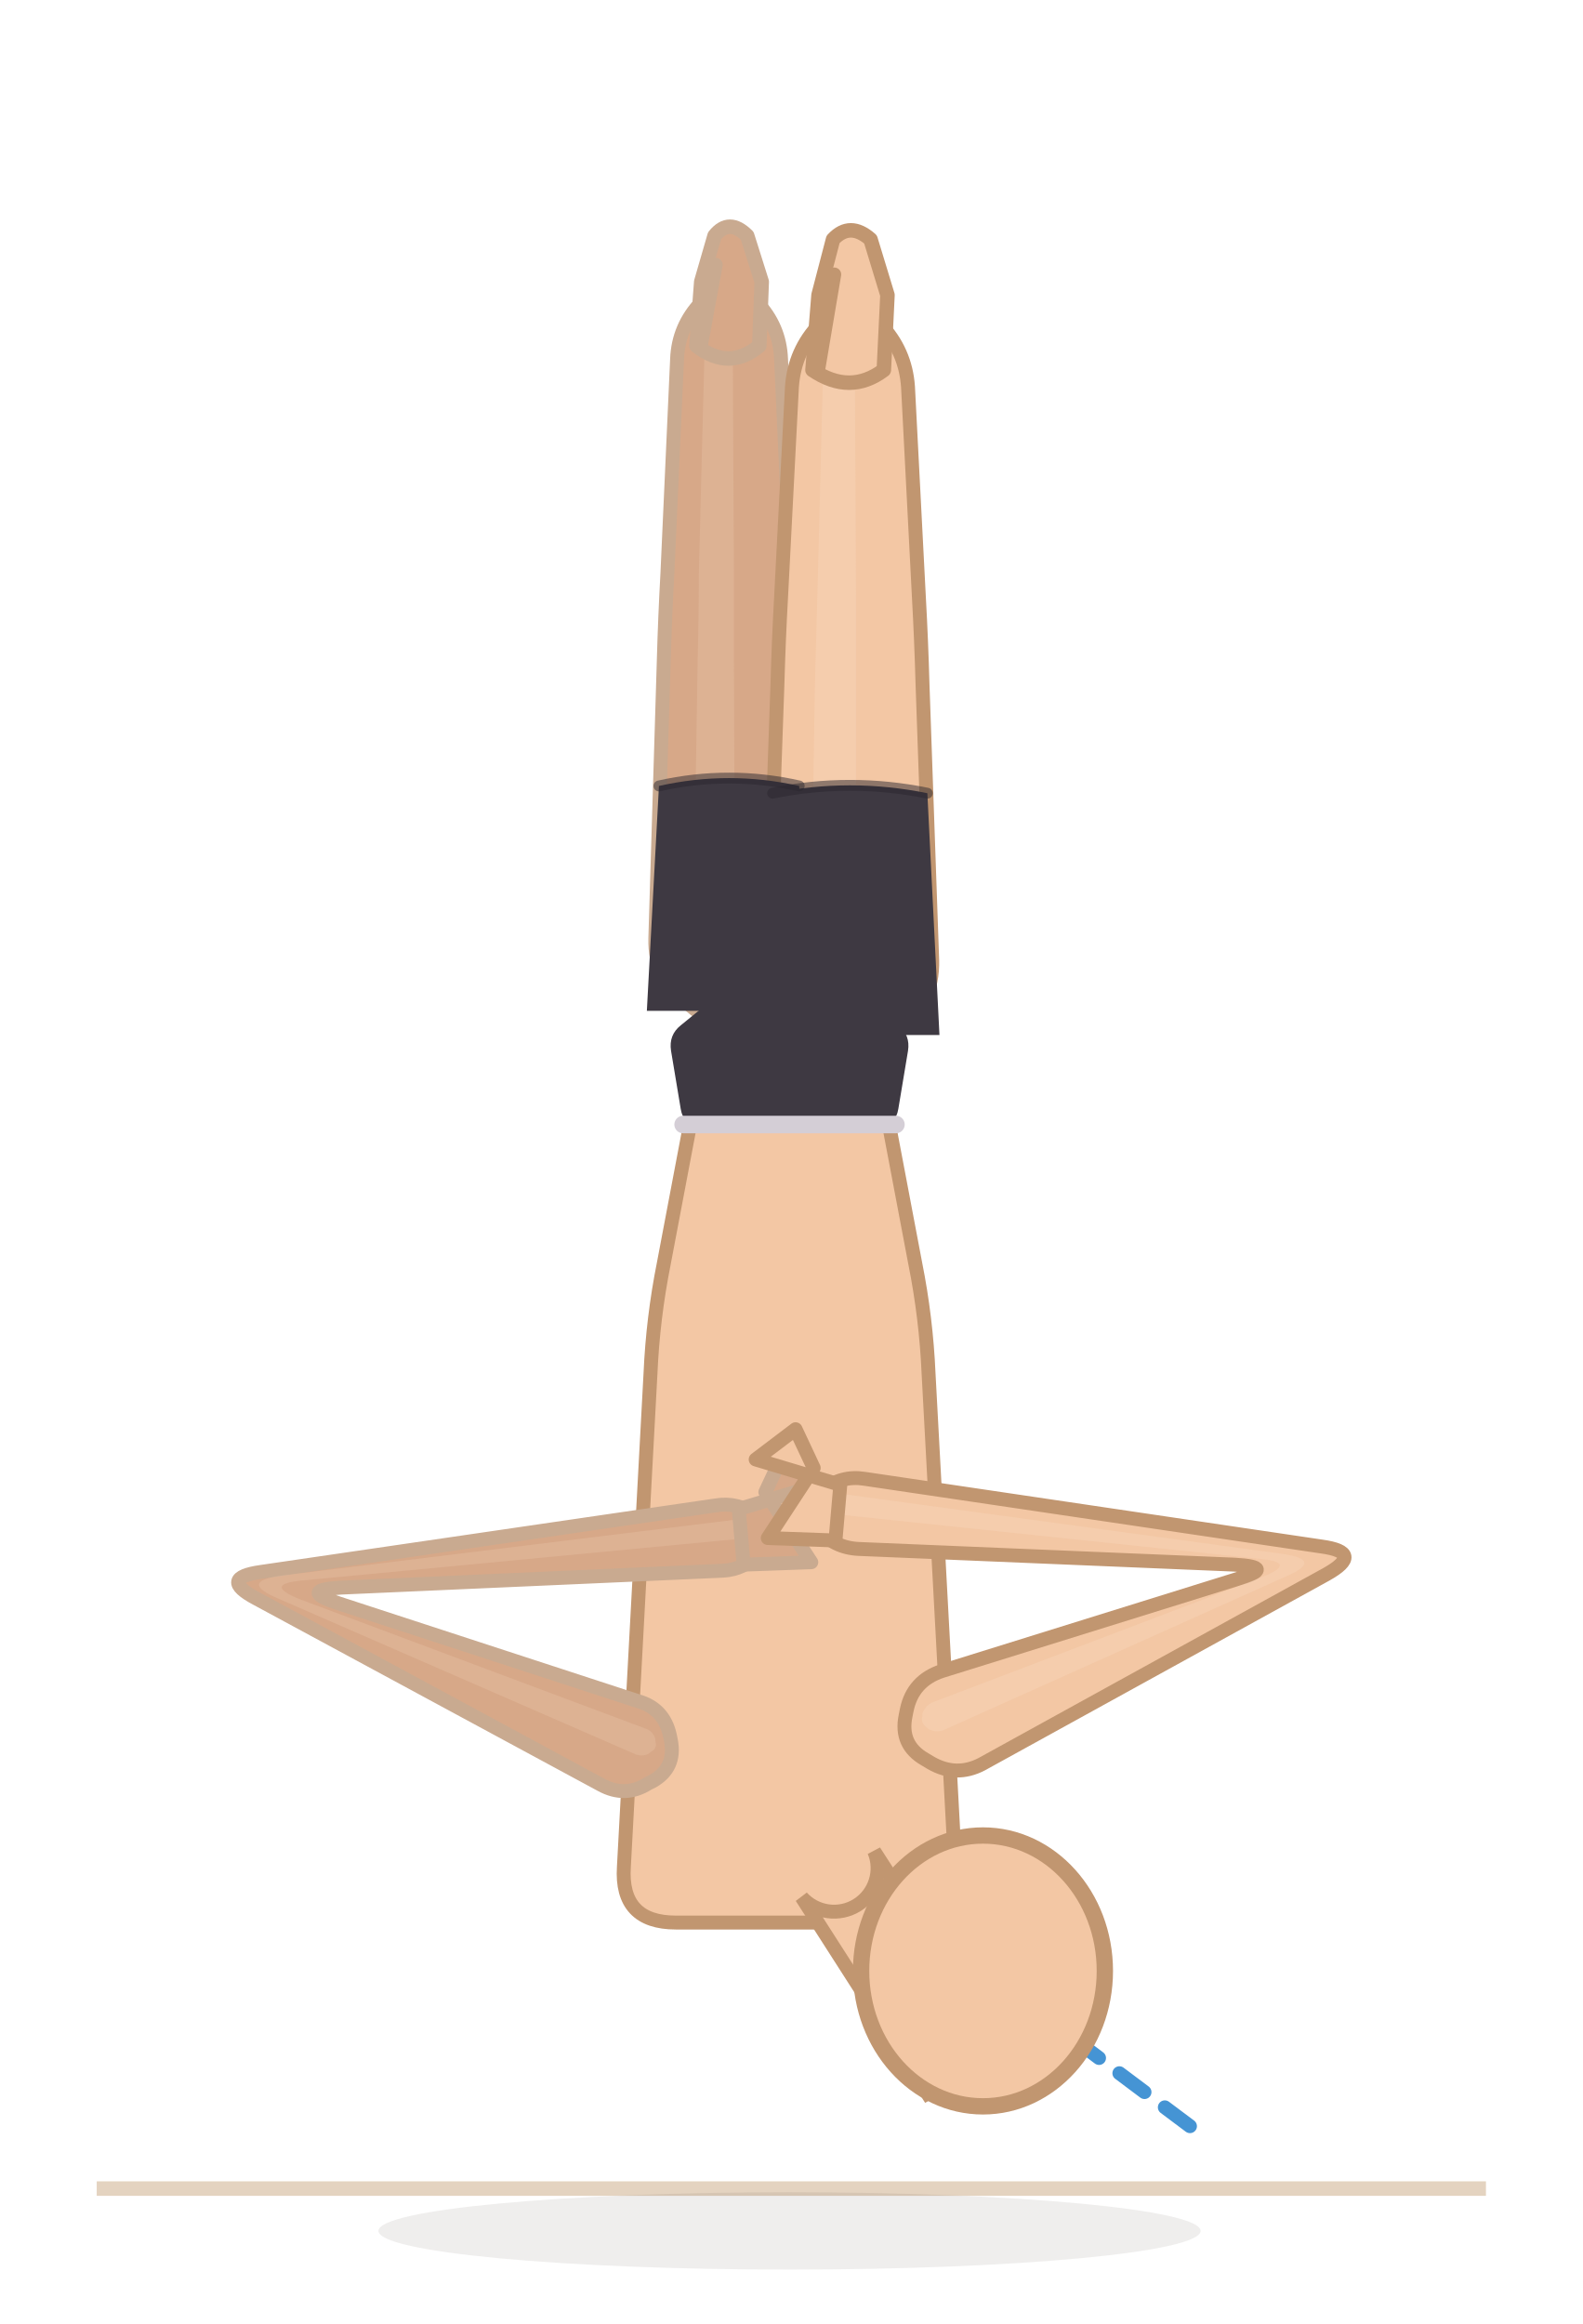
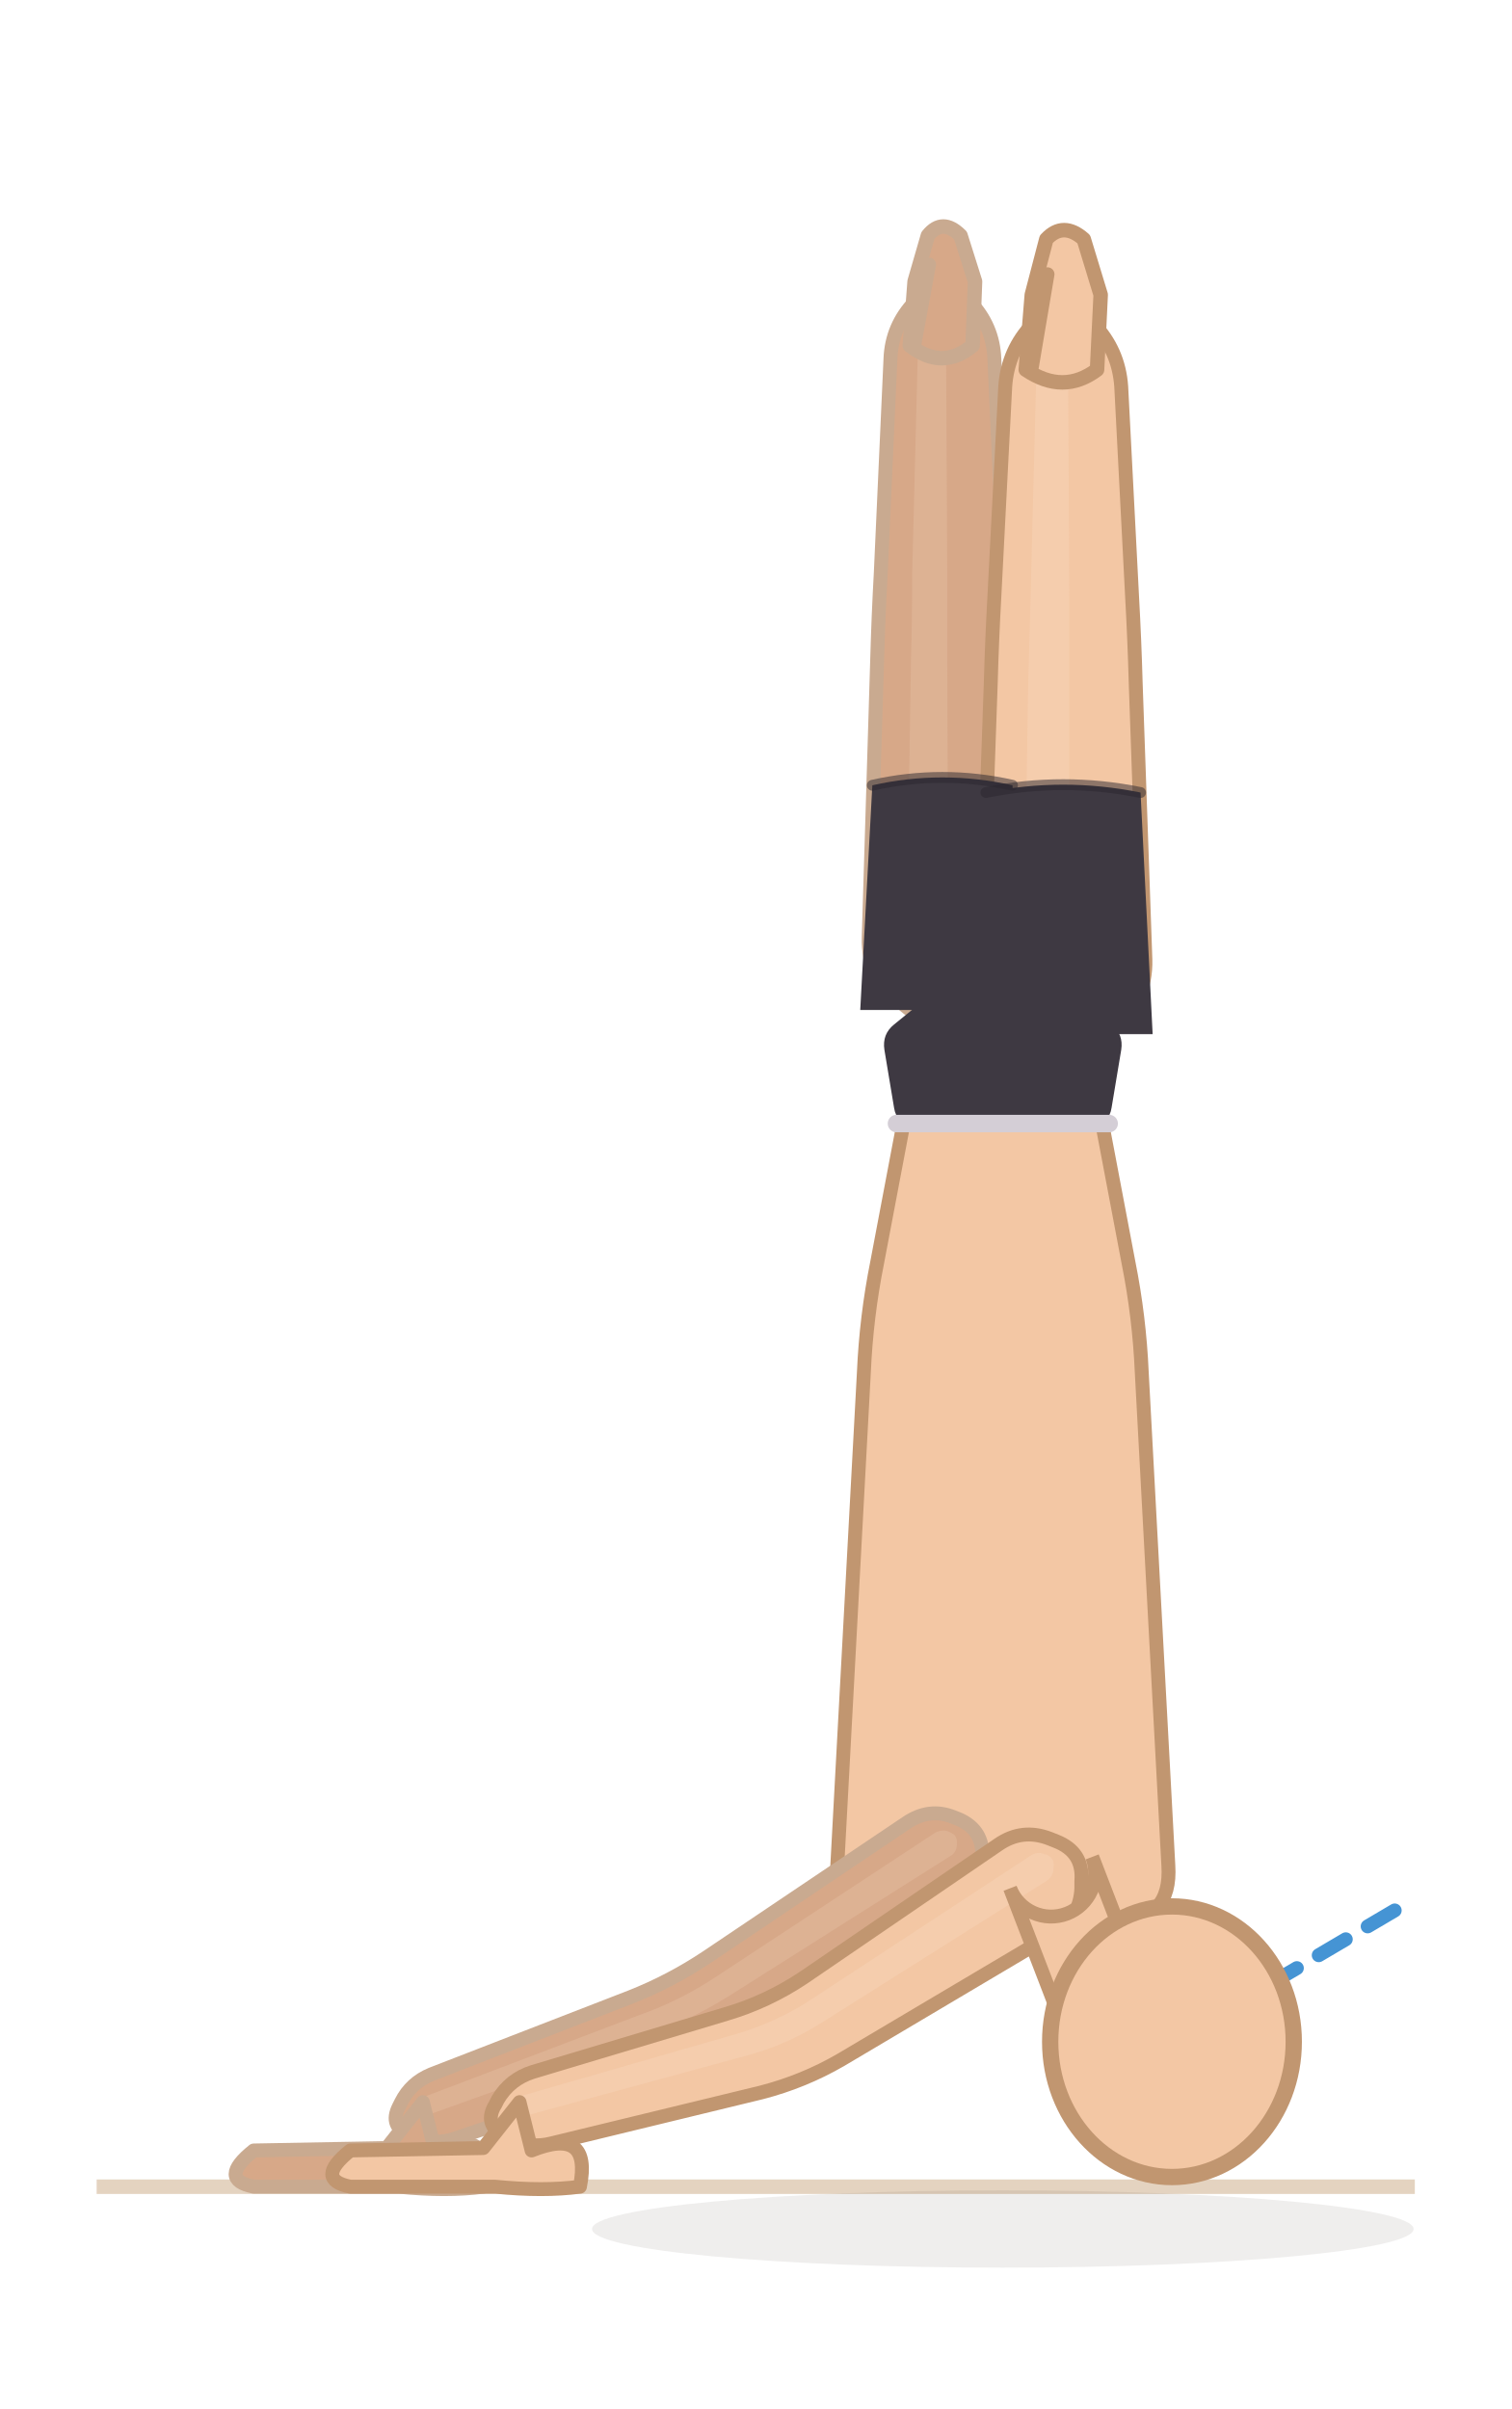
- <svg xmlns="http://www.w3.org/2000/svg" viewBox="34.7 -13 130.9 192.2">
-   <line x1="42.7" y1="168" x2="157.6" y2="168" stroke="#e4d3c0" stroke-width="1.2" />
+ <svg xmlns="http://www.w3.org/2000/svg" viewBox="17 -13 125.1 199.4">
+   <line x1="25" y1="168" x2="134.1" y2="168" stroke="#e4d3c0" stroke-width="1.2" />
  <ellipse cx="100" cy="171.5" rx="34" ry="3.2" fill="rgba(62,42,28,0.08)" />
  <path d="M 101.1,64.6 L 100.4,41.6 Q 100.3,38 100.1,34.4 L 99.3,16.7 Q 99.2,14 97.3,12 L 96.9,11.6 Q 95,9.6 93.1,11.6 L 92.7,12 Q 90.8,14 90.7,16.7 L 89.9,34.4 Q 89.7,38 89.6,41.6 L 88.9,64.6 Q 88.8,68 91.6,70 L 92.2,70.5 Q 95,72.5 97.8,70.5 L 98.4,70 Q 101.2,68 101.1,64.6 Z" fill="#d7a888" stroke="#c9aa90" stroke-width="1.15" stroke-linejoin="round" />
  <path d="M 95.5,67 L 95.4,41.6 Q 95.4,38 95.4,34.4 L 95.3,14.8 Q 95.3,14 94.8,13.5 L 94.7,13.3 Q 94.2,12.8 93.6,13.3 L 93.5,13.4 Q 93,14 93,14.8 L 92.5,34.4 Q 92.5,38 92.4,41.6 L 92,67 Q 92,68 92.8,68.6 L 93,68.7 Q 93.8,69.2 94.5,68.7 L 94.7,68.6 Q 95.5,68 95.5,67 Z" fill="#f3d4bc" opacity="0.22" />
  <path d="M 97.5,15.6 Q 95,17.7 92.3,15.6 L 92.7,10.3 L 93.8,6.5 Q 95,5 96.5,6.5 L 97.7,10.3 Z" fill="#d7a888" stroke="#c9aa90" stroke-width="1.2" stroke-linejoin="round" />
  <path d="M 92.7,15.4 L 93.9,8.9" fill="none" stroke="#c9aa90" stroke-width="1.15" stroke-linecap="round" />
  <path d="M 111.8,66.4 L 111,43.6 Q 110.9,40 110.7,36.4 L 109.8,19 Q 109.6,16 107.5,13.8 L 107.1,13.3 Q 105,11.2 102.9,13.3 L 102.5,13.8 Q 100.4,16 100.2,19 L 99.3,36.4 Q 99.1,40 99,43.6 L 98.2,66.4 Q 98.1,70 101,72.1 L 102.1,72.9 Q 105,75 107.9,72.9 L 109,72.1 Q 111.9,70 111.8,66.4 Z" fill="#f3c7a4" stroke="#c19670" stroke-width="1.15" stroke-linejoin="round" />
  <path d="M 105.5,68.9 L 105.5,43.6 Q 105.5,40 105.5,36.4 L 105.4,16.9 Q 105.4,16 104.8,15.4 L 104.7,15.3 Q 104.1,14.6 103.5,15.2 L 103.4,15.4 Q 102.8,16 102.8,16.8 L 102.3,36.4 Q 102.2,40 102.1,43.6 L 101.7,68.9 Q 101.7,70 102.6,70.6 L 102.7,70.8 Q 103.6,71.4 104.5,70.8 L 104.7,70.6 Q 105.6,70 105.5,68.9 Z" fill="#fbe3cf" opacity="0.22" />
  <path d="M 107.8,17.6 Q 105,19.7 101.9,17.6 L 102.4,11.4 L 103.6,6.8 Q 105,5.3 106.7,6.8 L 108.1,11.4 Z" fill="#f3c7a4" stroke="#c19670" stroke-width="1.2" stroke-linejoin="round" />
  <path d="M 102.4,17.4 L 103.7,9.7" fill="none" stroke="#c19670" stroke-width="1.15" stroke-linecap="round" />
  <path d="M 90.6,146 L 109.4,146 Q 114,146 113.7,141.4 L 111.5,100.6 Q 111.3,96 110.4,91.5 L 106.8,72.5 Q 106,68 101.4,68 L 98.6,68 Q 94,68 93.2,72.5 L 89.6,91.5 Q 88.7,96 88.5,100.6 L 86.3,141.4 Q 86,146 90.6,146 Z" fill="#f3c7a4" stroke="#c19670" stroke-width="1.15" stroke-linejoin="round" />
  <g data-shorts="inline">
    <path d="M 101.8,70.6 L 100.8,52 Q 95,50.7 89.2,52 L 88.2,70.6 Z" fill="#3e3942" />
    <path d="M 92.5,80 L 107.5,80 Q 108.8,80 109,78.7 L 109.8,73.9 Q 110,72.6 109,71.8 L 104.7,68.3 Q 103.7,67.5 102.4,67.9 L 101.2,68.3 Q 100,68.8 98.8,68.3 L 97.6,67.9 Q 96.3,67.5 95.3,68.3 L 91,71.8 Q 90,72.6 90.2,73.9 L 91,78.7 Q 91.2,80 92.5,80 Z" fill="#3e3942" />
    <path d="M 91.2,80 L 108.8,80" fill="none" stroke="#d4ced6" stroke-width="1.45" stroke-linecap="round" />
    <path d="M 112.4,72.6 L 111.4,52.6 Q 105,51.3 98.6,52.6 L 97.6,72.6 Z" fill="#3e3942" />
    <path d="M 100.8,52 Q 95,50.7 89.2,52" fill="none" stroke="#2a262e" stroke-width="0.9" stroke-linecap="round" opacity="0.5" />
    <path d="M 111.4,52.6 Q 105,51.3 98.6,52.6" fill="none" stroke="#2a262e" stroke-width="0.9" stroke-linecap="round" opacity="0.5" />
  </g>
-   <path d="M 87.5,127.7 L 62.7,119.6 Q 59.3,118.5 62.9,118.3 L 94.5,116.9 Q 96.3,116.8 97.5,115.4 L 97.7,115.1 Q 98.9,113.7 97.5,112.6 L 97.2,112.3 Q 95.7,111.2 93.9,111.5 L 56.3,117 Q 52.7,117.5 55.9,119.2 L 84.4,134.6 Q 86.4,135.7 88.3,134.5 L 88.7,134.3 Q 90.6,133.2 90.2,131 L 90.1,130.5 Q 89.6,128.3 87.5,127.7 Z" fill="#d7a888" stroke="#c9aa90" stroke-width="1.15" stroke-linejoin="round" />
-   <path d="M 88.2,130 L 59.6,119.3 Q 56.3,118 59.8,117.7 L 95.5,114.3 Q 96,114.2 96.4,113.8 L 96.4,113.7 Q 96.8,113.4 96.4,113 L 96.3,113 Q 95.9,112.7 95.4,112.7 L 58,117.3 Q 54.4,117.8 57.7,119.2 L 87.3,132.1 Q 87.9,132.3 88.4,132 L 88.5,131.9 Q 89.1,131.6 88.9,131 L 88.9,130.8 Q 88.7,130.2 88.2,130 Z" fill="#f3d4bc" opacity="0.22" />
-   <path d="M 95.8,111.8 L 102.8,109.7 L 99.5,107.2 L 98,110.4 L 101.8,116.2 L 96.2,116.4 Z" fill="#d7a888" stroke="#c9aa90" stroke-width="1.15" stroke-linejoin="round" />
-   <path d="M 115.9,132.9 L 144.4,117.2 Q 147.6,115.4 144,114.9 L 106.2,109.3 Q 104.3,109 102.8,110.2 L 102.4,110.5 Q 100.9,111.7 102.1,113.2 L 102.4,113.5 Q 103.7,115 105.7,115.1 L 136.8,116.4 Q 140.4,116.6 137,117.6 L 112.6,125.2 Q 110.2,126 109.7,128.4 L 109.6,128.9 Q 109.1,131.3 111.2,132.5 L 111.7,132.8 Q 113.8,134 115.9,132.9 Z" fill="#f3c7a4" stroke="#c19670" stroke-width="1.15" stroke-linejoin="round" />
-   <path d="M 112.7,130.1 L 141,117.4 Q 144.3,116 140.7,115.5 L 104.7,110.6 Q 104.2,110.6 103.7,110.9 L 103.6,111 Q 103.2,111.3 103.5,111.7 L 103.6,111.8 Q 104,112.2 104.5,112.3 L 138.7,115.9 Q 142.3,116.2 138.9,117.5 L 111.8,127.8 Q 111.2,128.1 111,128.7 L 111,128.9 Q 110.8,129.5 111.4,129.9 L 111.5,130 Q 112.1,130.3 112.7,130.1 Z" fill="#fbe3cf" opacity="0.22" />
-   <path d="M 104.2,109.8 L 97.2,107.7 L 100.5,105.2 L 102,108.4 L 98.2,114.2 L 103.8,114.4 Z" fill="#f3c7a4" stroke="#c19670" stroke-width="1.15" stroke-linejoin="round" />
-   <line x1="116" y1="150" x2="133.6" y2="163.2" stroke="#2481cc" stroke-width="1.15" stroke-dasharray="2.6 2.1" stroke-linecap="round" opacity="0.85" />
-   <path d="M 101,143.9 L 111.7,160.6 A 3.6 3.6 0 0 1 117.7,156.7 L 107,140.1 A 3.6 3.6 0 0 1 101,143.9 Z" fill="#f3c7a4" stroke="#c19670" stroke-width="1.15" />
-   <ellipse cx="116" cy="150" rx="10.08" ry="11.2" fill="#f3c7a4" stroke="#c19670" stroke-width="1.35" />
+   <path d="M 92,137.9 L 75.5,149 Q 72.5,151 69.2,152.3 L 52.7,158.7 Q 51,159.4 50.2,161 L 50,161.4 Q 49.2,163 50.9,163.7 L 51.3,163.9 Q 53,164.6 54.7,164 L 72.1,158.1 Q 75.5,157 78.5,155.1 L 96.2,144.5 Q 98.1,143.4 98.3,141.2 L 98.3,140.7 Q 98.4,138.5 96.4,137.6 L 95.9,137.4 Q 93.9,136.6 92,137.9 Z" fill="#d7a888" stroke="#c9aa90" stroke-width="1.15" stroke-linejoin="round" />
+   <path d="M 94.4,138.7 L 76.3,150.6 Q 73.3,152.6 69.9,153.8 L 52,160.6 Q 51.5,160.7 51.3,161.2 L 51.3,161.3 Q 51,161.8 51.5,162 L 51.6,162 Q 52.1,162.2 52.6,162 L 70.7,155.5 Q 74.1,154.2 77.2,152.3 L 95.7,140.6 Q 96.2,140.3 96.2,139.6 L 96.2,139.5 Q 96.2,138.9 95.7,138.7 L 95.5,138.6 Q 95,138.4 94.4,138.7 Z" fill="#f3d4bc" opacity="0.22" />
+   <path d="M 52,161 L 53,165 Q 58,163 57,168 Q 54,168.4 50,168 L 38,168 Q 35,167.4 38,165 L 49,164.8 L 52,161 Z" fill="#d7a888" stroke="#c9aa90" stroke-width="1.15" stroke-linejoin="round" />
+   <path d="M 99.6,139.7 L 83.5,150.7 Q 80.5,152.7 77.1,153.7 L 61.1,158.5 Q 59.2,159.1 58.2,160.8 L 58,161.2 Q 57,162.8 58.7,163.8 L 59.1,164 Q 60.8,164.9 62.7,164.4 L 80,160.2 Q 83.5,159.3 86.6,157.5 L 104.3,147 Q 106.4,145.7 106.5,143.3 L 106.5,142.7 Q 106.7,140.3 104.4,139.4 L 103.9,139.2 Q 101.6,138.3 99.6,139.7 Z" fill="#f3c7a4" stroke="#c19670" stroke-width="1.15" stroke-linejoin="round" />
+   <path d="M 102.3,140.6 L 84.3,152.4 Q 81.3,154.4 77.8,155.4 L 60.1,160.5 Q 59.6,160.6 59.3,161.1 L 59.3,161.2 Q 59,161.7 59.5,161.9 L 59.6,162 Q 60.1,162.2 60.6,162.1 L 78.6,157.2 Q 82.1,156.3 85.2,154.3 L 103.6,142.7 Q 104.2,142.3 104.2,141.6 L 104.2,141.5 Q 104.3,140.8 103.6,140.5 L 103.5,140.5 Q 102.9,140.2 102.3,140.6 Z" fill="#fbe3cf" opacity="0.22" />
+   <path d="M 60,161 L 61,165 Q 66,163 65,168 Q 62,168.4 58,168 L 46,168 Q 43,167.4 46,165 L 57,164.8 L 60,161 Z" fill="#f3c7a4" stroke="#c19670" stroke-width="1.15" stroke-linejoin="round" />
+   <line x1="114" y1="156" x2="133" y2="144.8" stroke="#2481cc" stroke-width="1.15" stroke-dasharray="2.6 2.1" stroke-linecap="round" opacity="0.85" />
+   <path d="M 100.6,143.3 L 109.3,165.9 A 3.6 3.6 0 0 1 116.1,163.3 L 107.4,140.7 A 3.6 3.6 0 0 1 100.6,143.3 Z" fill="#f3c7a4" stroke="#c19670" stroke-width="1.15" />
+   <ellipse cx="114" cy="156" rx="10.08" ry="11.2" fill="#f3c7a4" stroke="#c19670" stroke-width="1.35" />
</svg>
